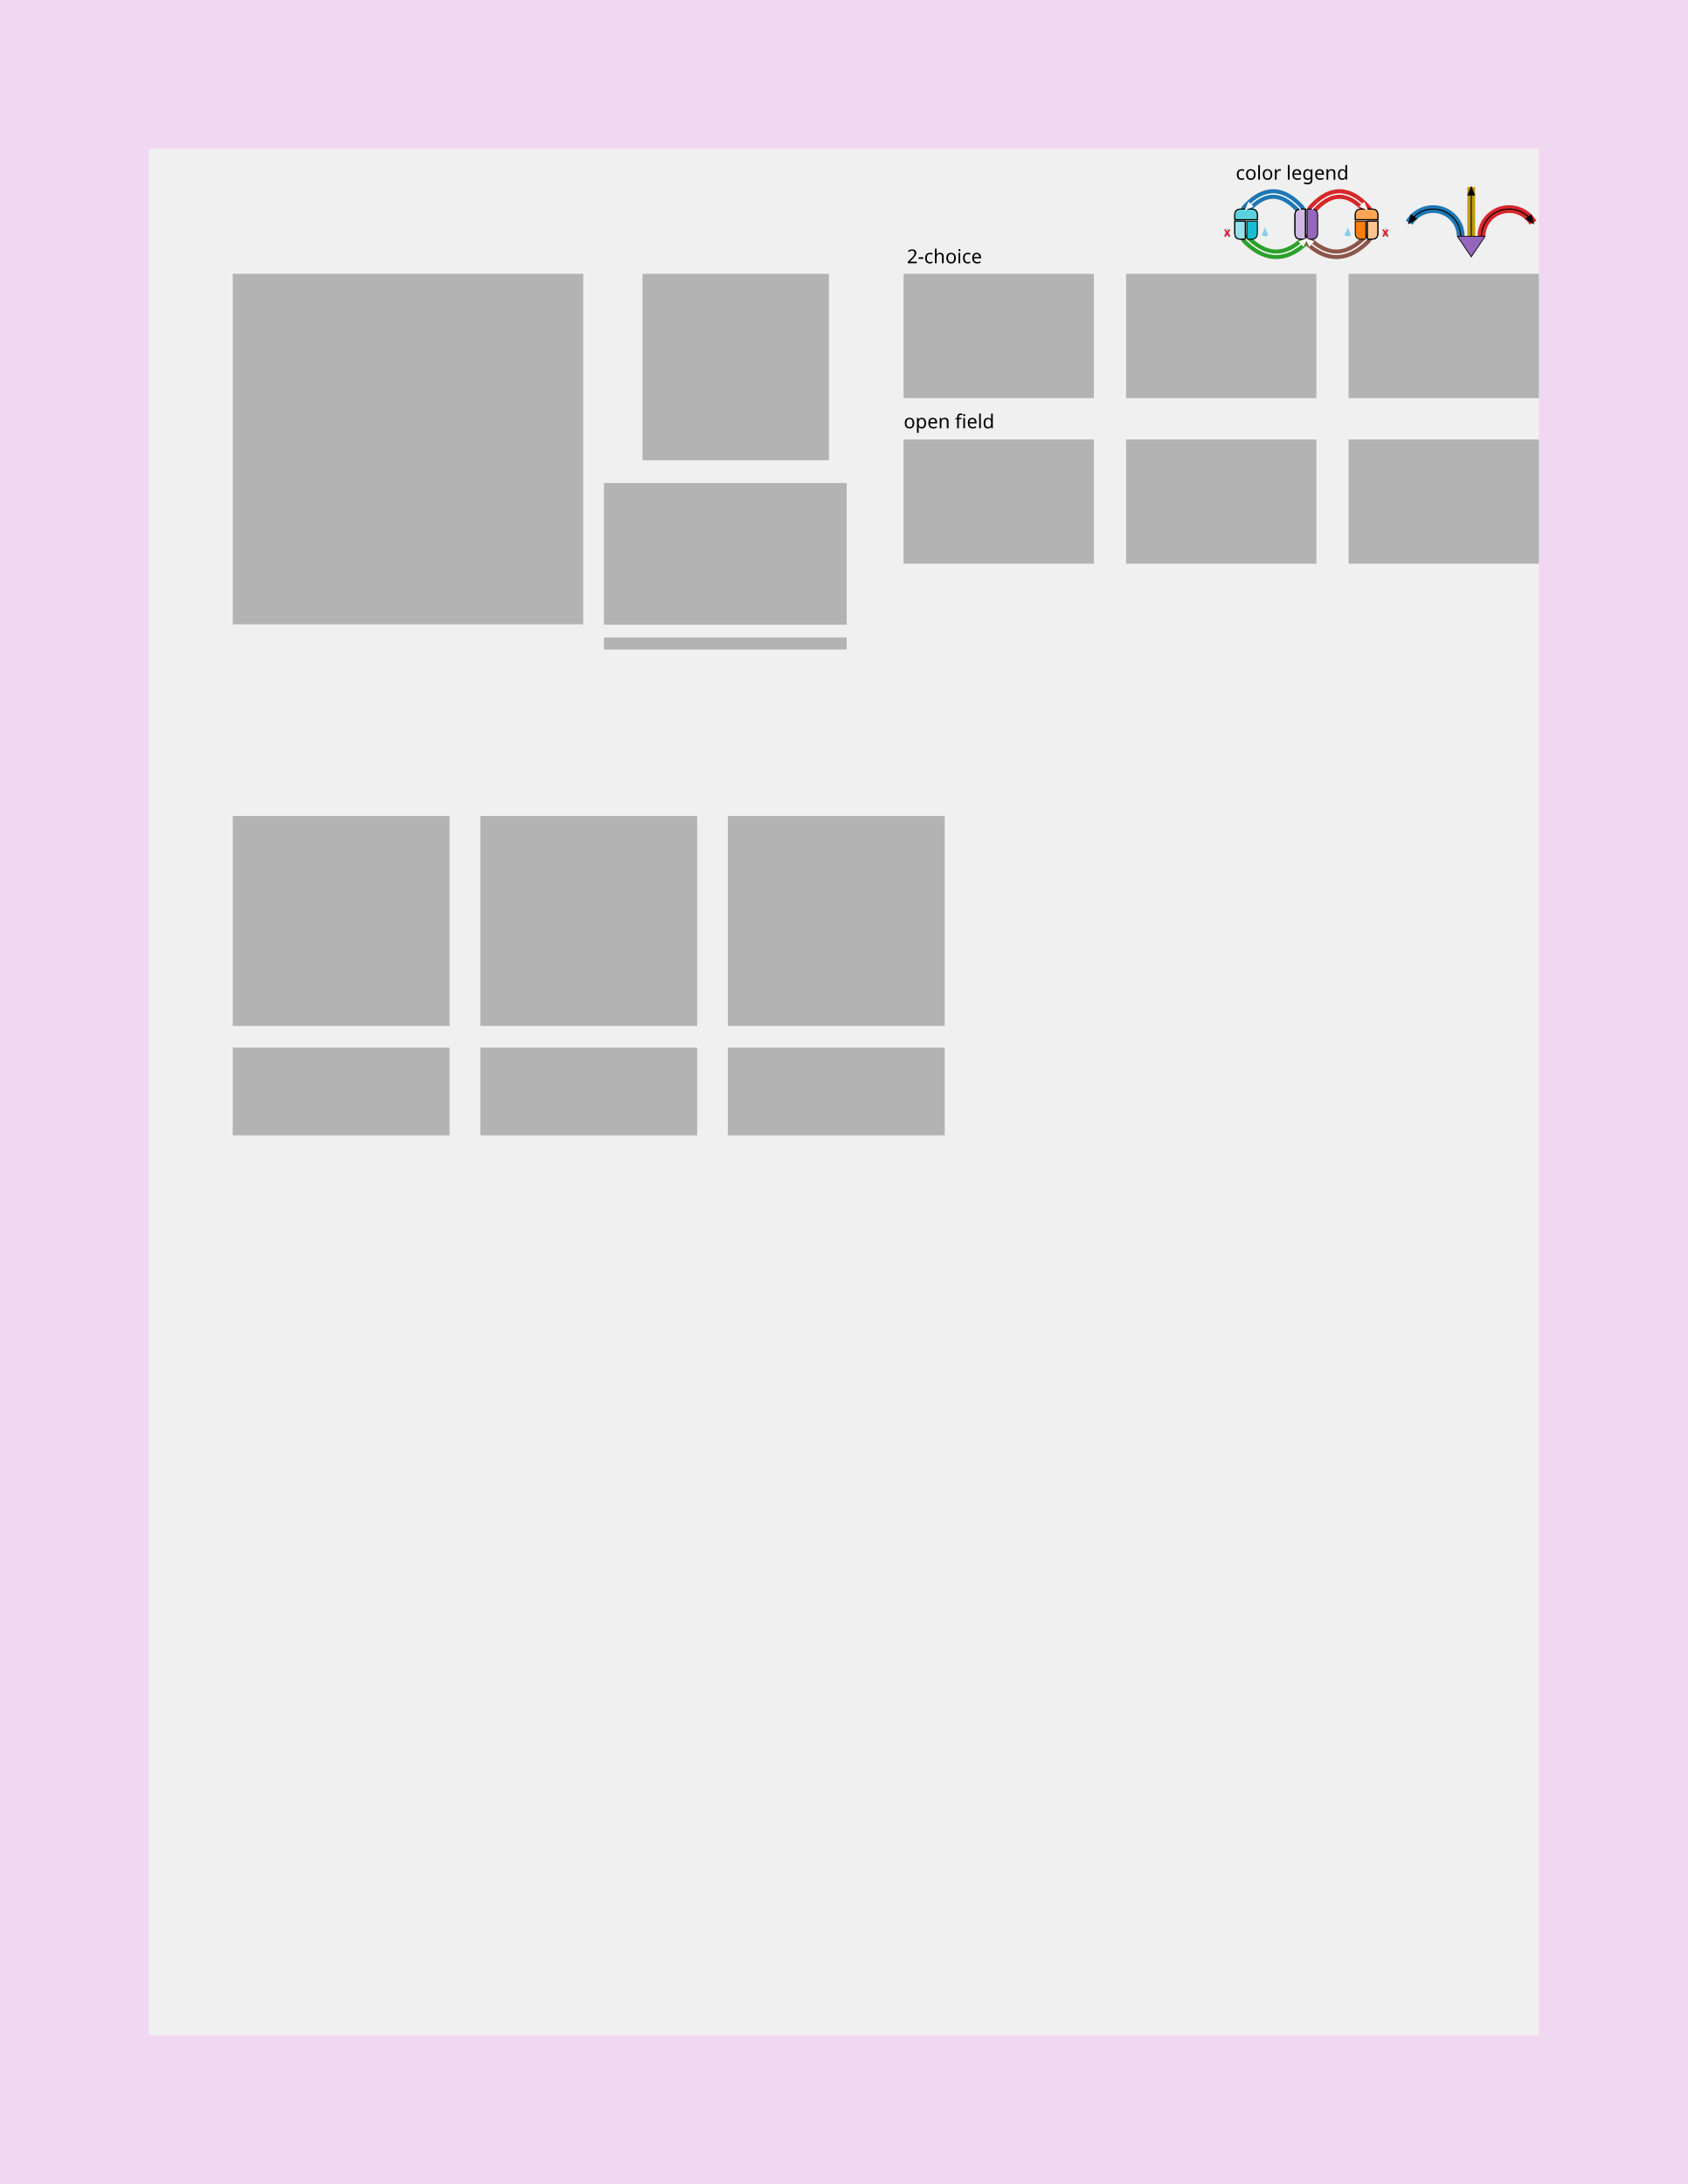
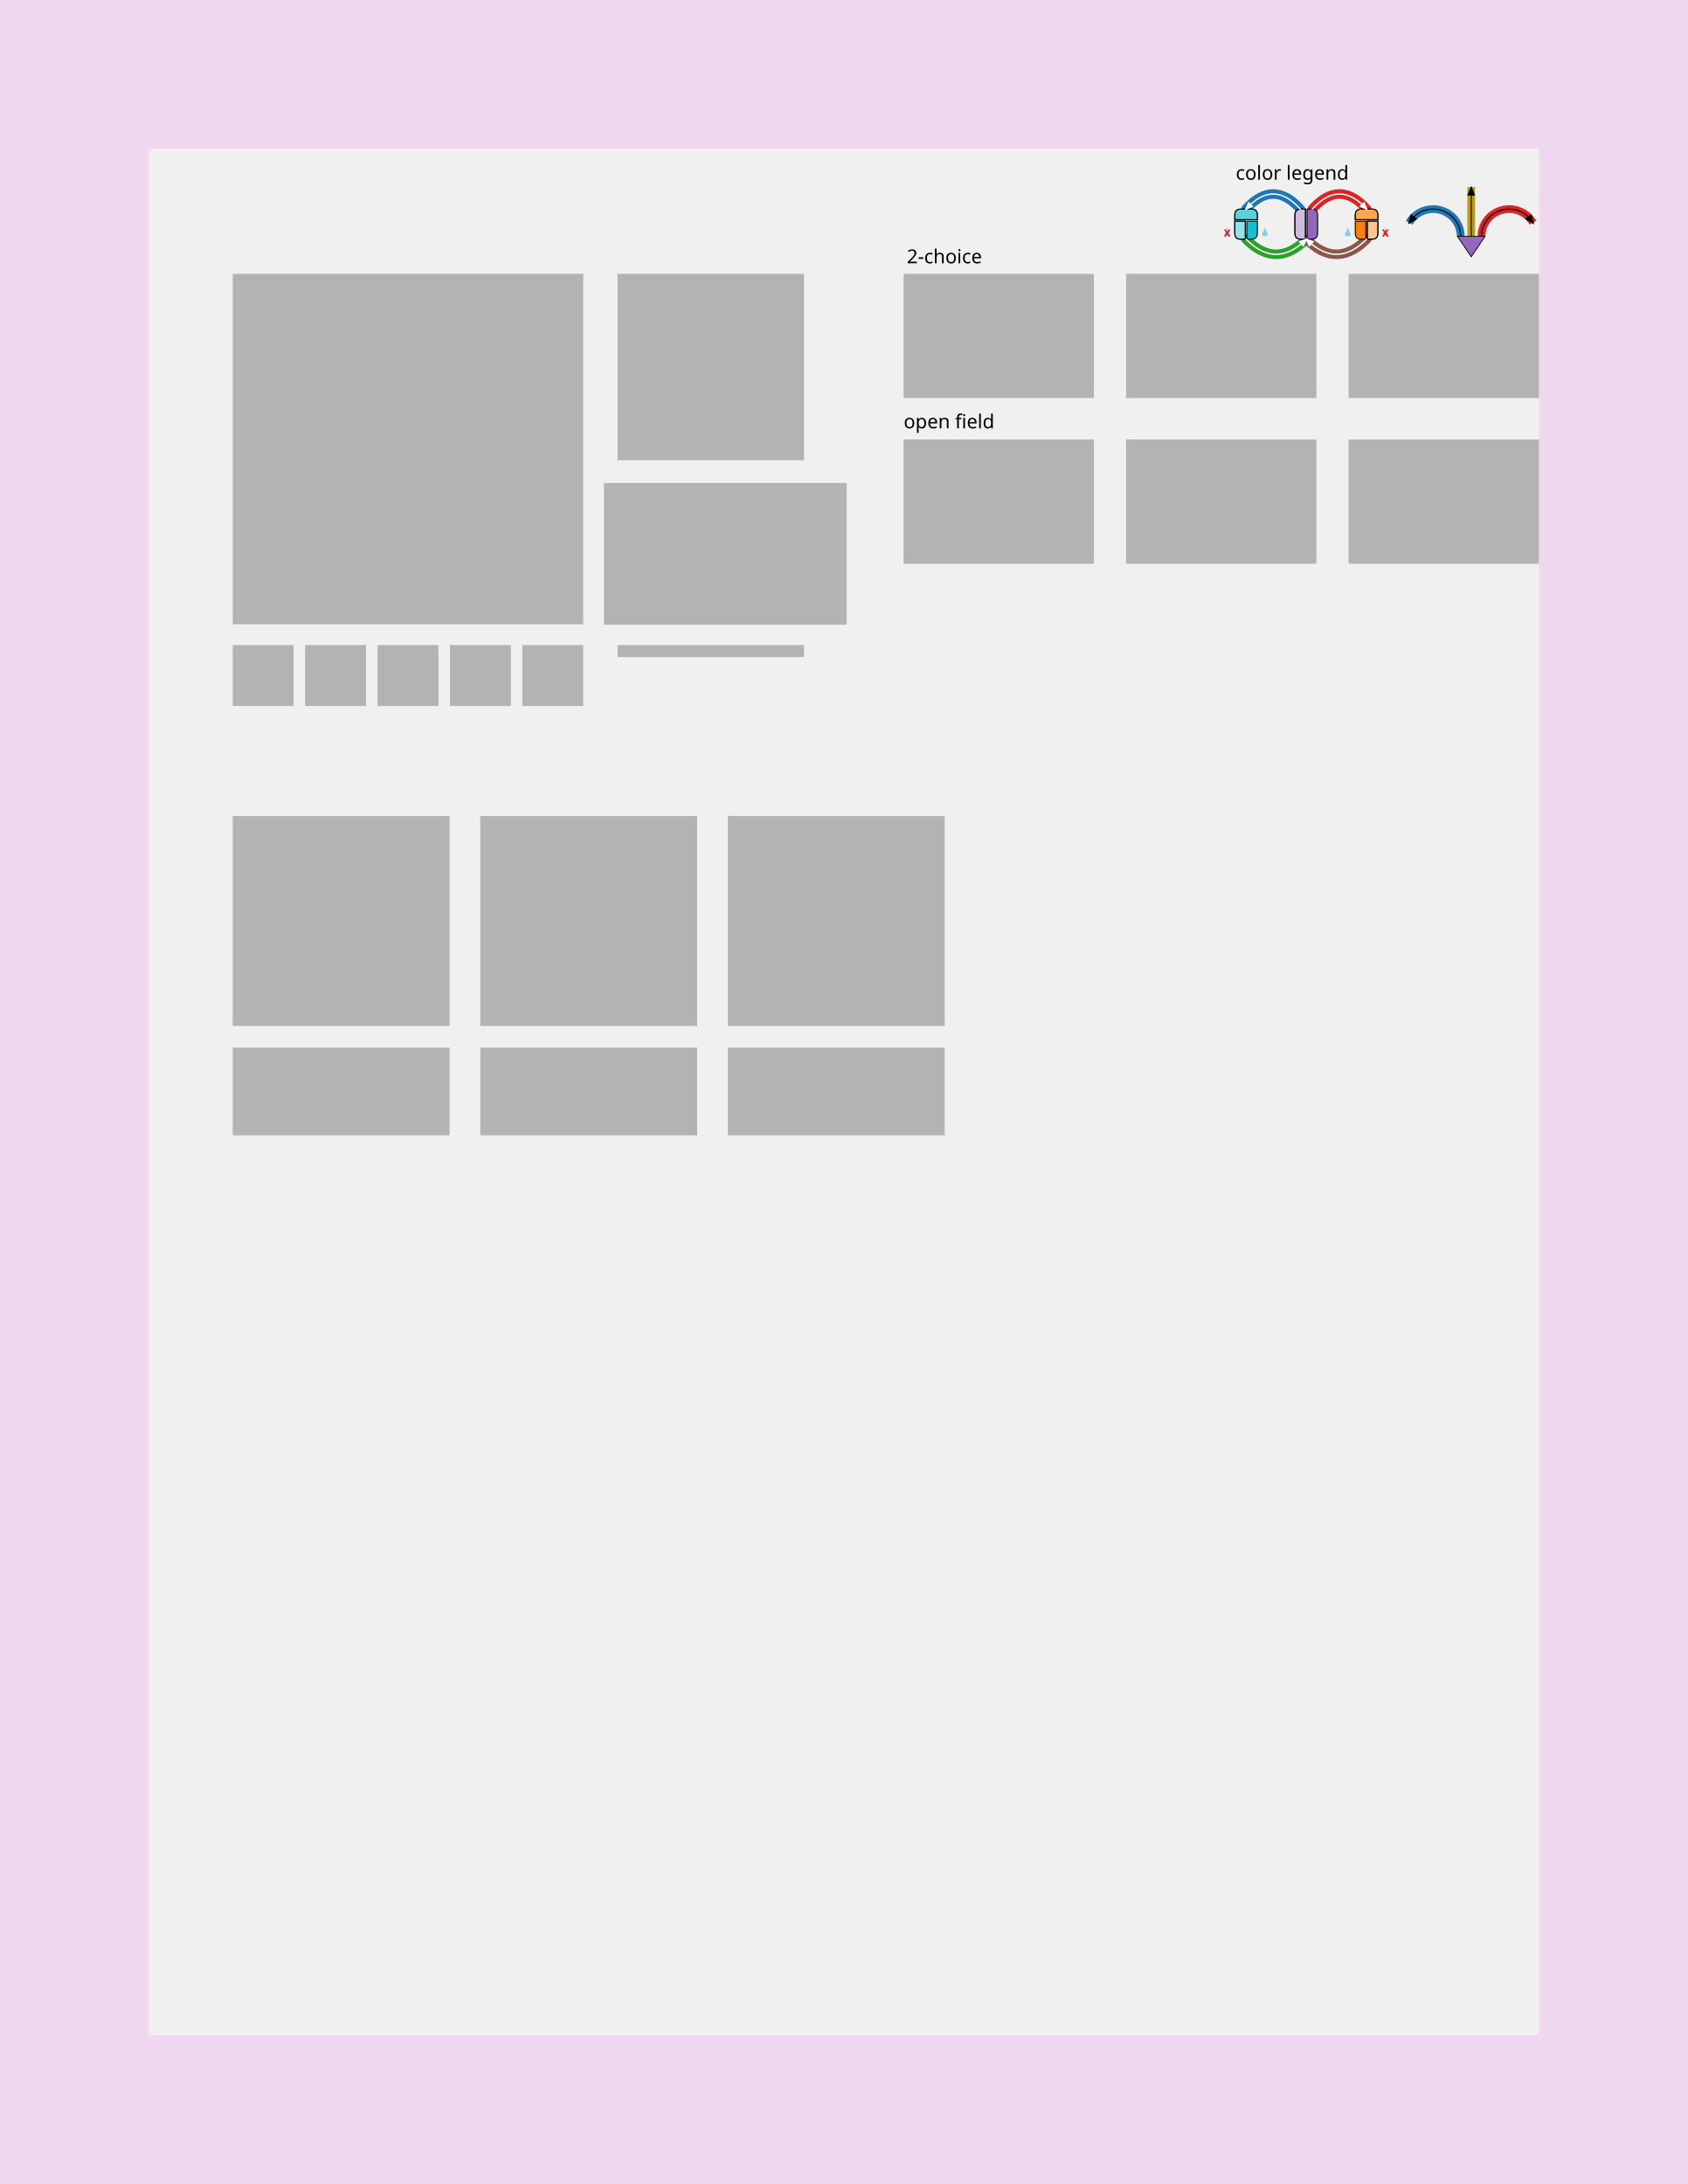
<svg xmlns="http://www.w3.org/2000/svg" xmlns:ns1="http://flyranch.github.io/figurefirst/" width="215.9mm" height="279.4mm" viewBox="0 0 215.9 279.4" version="1.1" id="svg34632">
  <defs id="defs34626">
    <rect x="74.566" y="180.267" width="100.226" height="15.502" id="rect34686" />
    <clipPath id="p32c4bfbb58-4-4">
      <rect height="29.764" id="rect15521-3-7" width="62.362" x="210.816" y="137.334" />
    </clipPath>
    <clipPath id="p32c4bfbb58-4-5">
      <rect height="29.764" id="rect15521-3-86" width="62.362" x="210.816" y="137.334" />
    </clipPath>
    <clipPath id="p32c4bfbb58-4">
      <rect height="29.764" id="rect15521-3" width="62.362" x="210.816" y="137.334" />
    </clipPath>
    <clipPath id="clipPath593">
      <rect height="29.764" id="rect591" width="62.362" x="210.816" y="137.334" />
    </clipPath>
    <clipPath id="p32c4bfbb58-4-69">
      <rect height="29.764" id="rect15521-3-3" width="62.362" x="210.816" y="137.334" />
    </clipPath>
    <clipPath clipPathUnits="userSpaceOnUse" id="clipPath24702">
      <rect height="10.859" id="rect24704" style="opacity:1;vector-effect:none;fill:#ff0000;fill-opacity:1;stroke:none;stroke-width:20.065;stroke-linecap:round;stroke-linejoin:round;stroke-miterlimit:4;stroke-dasharray:none;stroke-dashoffset:0;stroke-opacity:1" transform="scale(-1,1)" width="25.36" x="-241.964" y="153.784" />
    </clipPath>
    <clipPath id="p32c4bfbb58-4-6">
      <rect height="29.764" id="rect15521-3-4" width="62.362" x="210.816" y="137.334" />
    </clipPath>
    <clipPath id="p32c4bfbb58-4-0">
      <rect height="29.764" id="rect15521-3-8" width="62.362" x="210.816" y="137.334" />
    </clipPath>
    <clipPath id="clipPath605">
      <rect height="29.764" id="rect603" width="62.362" x="210.816" y="137.334" />
    </clipPath>
    <clipPath id="p32c4bfbb58-4-1">
      <rect height="29.764" id="rect15521-3-0" width="62.362" x="210.816" y="137.334" />
    </clipPath>
    <clipPath id="clipPath611">
      <rect height="29.764" id="rect609" width="62.362" x="210.816" y="137.334" />
    </clipPath>
    <clipPath id="clipPath615">
      <rect height="29.764" id="rect613" width="62.362" x="210.816" y="137.334" />
    </clipPath>
    <clipPath id="clipPath619">
      <rect height="29.764" id="rect617" width="62.362" x="210.816" y="137.334" />
    </clipPath>
    <clipPath id="p32c4bfbb58-4-08">
      <rect height="29.764" id="rect15521-3-1" width="62.362" x="210.816" y="137.334" />
    </clipPath>
    <clipPath id="clipPath625">
      <rect height="29.764" id="rect623" width="62.362" x="210.816" y="137.334" />
    </clipPath>
    <clipPath id="clipPath629">
      <rect height="29.764" id="rect627" width="62.362" x="210.816" y="137.334" />
    </clipPath>
    <clipPath id="p32c4bfbb58-4-06">
      <rect height="29.764" id="rect15521-3-2" width="62.362" x="210.816" y="137.334" />
    </clipPath>
    <clipPath id="p32c4bfbb58-4-03">
      <rect height="29.764" id="rect15521-3-9" width="62.362" x="210.816" y="137.334" />
    </clipPath>
    <clipPath id="clipPath637">
      <rect height="29.764" id="rect635" width="62.362" x="210.816" y="137.334" />
    </clipPath>
    <clipPath id="clipPath641">
      <rect height="29.764" id="rect639" width="62.362" x="210.816" y="137.334" />
    </clipPath>
    <clipPath id="clipPath645">
      <rect height="29.764" id="rect643" width="62.362" x="210.816" y="137.334" />
    </clipPath>
    <clipPath id="clipPath649">
      <rect height="29.764" id="rect647" width="62.362" x="210.816" y="137.334" />
    </clipPath>
    <clipPath id="clipPath653">
      <rect height="29.764" id="rect651" width="62.362" x="210.816" y="137.334" />
    </clipPath>
    <clipPath id="clipPath657">
      <rect height="29.764" id="rect655" width="62.362" x="210.816" y="137.334" />
    </clipPath>
    <clipPath id="clipPath661">
      <rect height="29.764" id="rect659" width="62.362" x="210.816" y="137.334" />
    </clipPath>
    <clipPath id="clipPath665">
      <rect height="29.764" id="rect663" width="62.362" x="210.816" y="137.334" />
    </clipPath>
    <clipPath id="clipPath669">
      <rect height="29.764" id="rect667" width="62.362" x="210.816" y="137.334" />
    </clipPath>
    <clipPath id="clipPath673">
      <rect height="29.764" id="rect671" width="62.362" x="210.816" y="137.334" />
    </clipPath>
    <clipPath id="clipPath677">
      <rect height="29.764" id="rect675" width="62.362" x="210.816" y="137.334" />
    </clipPath>
    <clipPath id="clipPath681">
      <rect height="29.764" id="rect679" width="62.362" x="210.816" y="137.334" />
    </clipPath>
    <clipPath id="clipPath685">
      <rect height="29.764" id="rect683" width="62.362" x="210.816" y="137.334" />
    </clipPath>
    <clipPath id="clipPath689">
      <rect height="29.764" id="rect687" width="62.362" x="210.816" y="137.334" />
    </clipPath>
    <clipPath id="clipPath693">
      <rect height="29.764" id="rect691" width="62.362" x="210.816" y="137.334" />
    </clipPath>
    <clipPath id="clipPath697">
      <rect height="29.764" id="rect695" width="62.362" x="210.816" y="137.334" />
    </clipPath>
    <clipPath id="p3e4076f1d8">
      <rect y="36.753" x="54" width="334.8" id="rect2543" height="213.055" />
    </clipPath>
    <clipPath id="clipPath2764">
      <rect y="36.753" x="54" width="334.8" id="rect2762" height="213.055" />
    </clipPath>
    <clipPath id="clipPath2768">
      <rect y="36.753" x="54" width="334.8" id="rect2766" height="213.055" />
    </clipPath>
    <clipPath id="clipPath2772">
      <rect y="36.753" x="54" width="334.8" id="rect2770" height="213.055" />
    </clipPath>
    <clipPath id="clipPath2776">
      <rect y="36.753" x="54" width="334.8" id="rect2774" height="213.055" />
    </clipPath>
    <clipPath id="clipPath2780">
      <rect y="36.753" x="54" width="334.8" id="rect2778" height="213.055" />
    </clipPath>
    <clipPath id="clipPath2784">
      <rect y="36.753" x="54" width="334.8" id="rect2782" height="213.055" />
    </clipPath>
    <clipPath id="clipPath2788">
      <rect y="36.753" x="54" width="334.8" id="rect2786" height="213.055" />
    </clipPath>
  </defs>
  <g id="layer1" transform="translate(-11.49049,-13.75834)" style="display:inline">
    <g id="g29731" style="display:inline;stroke-linecap:butt;stroke-linejoin:round" transform="translate(11.69047,-3.841652)">
      <rect height="279.4" id="rect29687" style="opacity:0.1;vector-effect:none;fill:#ff00ff;fill-opacity:1;stroke:none;stroke-width:2.417;stroke-linecap:butt;stroke-linejoin:miter;stroke-miterlimit:4;stroke-dasharray:none;stroke-dashoffset:0;stroke-opacity:1" width="19.05" x="-0.2" y="17.6" />
      <rect height="279.4" id="rect29687-1" style="opacity:0.1;vector-effect:none;fill:#ff00ff;fill-opacity:1;stroke:none;stroke-width:2.417;stroke-linecap:butt;stroke-linejoin:miter;stroke-miterlimit:4;stroke-dasharray:none;stroke-dashoffset:0;stroke-opacity:1" width="19.05" x="196.65" y="17.6" />
      <rect height="177.8" id="rect29687-3" style="opacity:0.1;vector-effect:none;fill:#ff00ff;fill-opacity:1;stroke:none;stroke-width:1.928;stroke-linecap:butt;stroke-linejoin:miter;stroke-miterlimit:4;stroke-dasharray:none;stroke-dashoffset:0;stroke-opacity:1" transform="rotate(90)" width="19.05" x="17.6" y="-196.65" />
      <rect height="177.8" id="rect29687-3-2" style="opacity:0.1;vector-effect:none;fill:#ff00ff;fill-opacity:1;stroke:none;stroke-width:1.928;stroke-linecap:butt;stroke-linejoin:miter;stroke-miterlimit:4;stroke-dasharray:none;stroke-dashoffset:0;stroke-opacity:1" transform="rotate(90)" width="19.05" x="277.95" y="-196.65" />
    </g>
    <g id="g36078" transform="translate(18.135,0.07519586)" style="display:inline;stroke-linecap:butt;stroke-linejoin:round">
-       <rect style="display:inline;fill:#b3b3b3;stroke-width:0.297;stroke-linecap:square;stroke-linejoin:round" id="rect18340-2" width="23.847" height="23.847" x="75.544" y="48.716">
+       <rect style="display:inline;fill:#b3b3b3;stroke-width:0.297;stroke-linecap:square;stroke-linejoin:round" id="rect18340-2" width="23.847" height="23.847" x="72.353" y="48.716">
        <ns1:axis ns1:name="choice" />
      </rect>
      <rect style="display:inline;fill:#b3b3b3;stroke-width:0.296;stroke-linecap:square;stroke-linejoin:round" id="rect18340-1" width="31.051" height="18.123" x="70.607" y="75.477">
        <ns1:axis ns1:name="turnTrajectory" />
      </rect>
      <ns1:figure ns1:name="trajectoryIllustration" />
      <rect style="fill:#b3b3b3;stroke-width:0.559;stroke-linecap:square" id="rect34673" width="44.832" height="44.832" x="23.128" y="48.716">
        <ns1:axis ns1:name="openField" />
      </rect>
-       <rect style="display:inline;fill:#b3b3b3;stroke-width:0.086;stroke-linecap:square;stroke-linejoin:round" id="rect34696" width="31.051" height="1.539" x="70.607" y="95.237">
+       <rect style="display:inline;fill:#b3b3b3;stroke-width:0.076;stroke-linecap:square;stroke-linejoin:round" id="rect34696" width="23.847" height="1.539" x="72.353" y="96.205">
        <ns1:axis ns1:name="turnTrajectory_colorbar" />
+       </rect>
+       <rect style="fill:#b3b3b3;stroke-width:0.097;stroke-linecap:square" id="rect210" width="7.79" height="7.79" x="23.128" y="96.205">
+         <ns1:axis ns1:name="openField_sub1" />
+       </rect>
+       <rect style="fill:#b3b3b3;stroke-width:0.097;stroke-linecap:square" id="rect212" width="7.79" height="7.79" x="32.388" y="96.205">
+         <ns1:axis ns1:name="openField_sub2" />
+       </rect>
+       <rect style="fill:#b3b3b3;stroke-width:0.097;stroke-linecap:square" id="rect214" width="7.79" height="7.79" x="41.649" y="96.205">
+         <ns1:axis ns1:name="openField_sub3" />
+       </rect>
+       <rect style="fill:#b3b3b3;stroke-width:0.097;stroke-linecap:square" id="rect216" width="7.79" height="7.79" x="50.909" y="96.205">
+         <ns1:axis ns1:name="openField_sub4" />
+       </rect>
+       <rect style="fill:#b3b3b3;stroke-width:0.097;stroke-linecap:square" id="rect218" width="7.79" height="7.79" x="60.17" y="96.205">
+         <ns1:axis ns1:name="openField_sub5" />
      </rect>
    </g>
    <rect style="display:inline;fill:#b3b3b3;stroke-width:0.34;stroke-linecap:square;stroke-linejoin:round" id="rect18340" width="27.737" height="26.854" x="104.595" y="118.15">
      <ns1:axis ns1:name="kinematicsVsDeconv_oprm1" />
    </rect>
    <rect style="display:inline;fill:#b3b3b3;stroke-width:0.34;stroke-linecap:square;stroke-linejoin:round" id="rect34677" width="27.737" height="26.854" x="41.263" y="118.15">
      <ns1:axis ns1:name="kinematicsVsDeconv_d1" />
    </rect>
    <rect style="display:inline;fill:#b3b3b3;stroke-width:0.34;stroke-linecap:square;stroke-linejoin:round" id="rect34679" width="27.737" height="26.854" x="72.929" y="118.15">
      <ns1:axis ns1:name="kinematicsVsDeconv_a2a" />
    </rect>
    <rect style="display:inline;fill:#b3b3b3;stroke-width:0.22;stroke-linecap:square;stroke-linejoin:round" id="rect34690" width="27.737" height="11.218" x="104.595" y="147.784">
      <ns1:axis ns1:name="kinematicsPairHist_oprm1" />
    </rect>
    <rect style="display:inline;fill:#b3b3b3;stroke-width:0.22;stroke-linecap:square;stroke-linejoin:round" id="rect34692" width="27.737" height="11.218" x="41.263" y="147.784">
      <ns1:axis ns1:name="kinematicsPairHist_d1" />
    </rect>
    <rect style="display:inline;fill:#b3b3b3;stroke-width:0.22;stroke-linecap:square;stroke-linejoin:round" id="rect34694" width="27.737" height="11.218" x="72.929" y="147.784">
      <ns1:axis ns1:name="kinematicsPairHist_a2a" />
    </rect>
    <rect style="display:inline;fill:#b3b3b3;stroke-width:0.245;stroke-linecap:square;stroke-linejoin:round" id="rect34706" width="24.344" height="15.896" x="127.075" y="48.791">
      <ns1:axis ns1:name="kinematicHist_twoChoice_speed" />
    </rect>
    <rect style="display:inline;fill:#b3b3b3;stroke-width:0.245;stroke-linecap:square;stroke-linejoin:round" id="rect34708" width="24.344" height="15.896" x="127.075" y="69.978">
      <ns1:axis ns1:name="kinematicHist_openField_speed" />
    </rect>
    <rect style="display:inline;fill:#b3b3b3;stroke-width:0.245;stroke-linecap:square;stroke-linejoin:round" id="rect34710" width="24.344" height="15.896" x="155.535" y="48.791">
      <ns1:axis ns1:name="kinematicHist_twoChoice_bodyAngleSpeed" />
    </rect>
    <rect style="display:inline;fill:#b3b3b3;stroke-width:0.245;stroke-linecap:square;stroke-linejoin:round" id="rect34712" width="24.344" height="15.896" x="155.535" y="69.978">
      <ns1:axis ns1:name="kinematicHist_openField_bodyAngleSpeed" />
    </rect>
    <rect style="display:inline;fill:#b3b3b3;stroke-width:0.245;stroke-linecap:square;stroke-linejoin:round" id="rect34714" width="24.344" height="15.896" x="183.996" y="48.791">
      <ns1:axis ns1:name="kinematicHist_twoChoice_elongation" />
    </rect>
    <rect style="display:inline;fill:#b3b3b3;stroke-width:0.245;stroke-linecap:square;stroke-linejoin:round" id="rect34716" width="24.344" height="15.896" x="183.996" y="69.978">
      <ns1:axis ns1:name="kinematicHist_openField_elongation" />
    </rect>
  </g>
  <g id="layer2" style="display:inline">
    <g id="g24281" style="display:inline;stroke-linecap:butt;stroke-linejoin:round" transform="matrix(0.7060409,0,0,0.7060409,64.66367,8.328507)">
      <g id="line2d_17-6-2" style="display:inline;stroke:#d62728;stroke-width:3.6;stroke-linecap:butt;stroke-linejoin:round;stroke-miterlimit:4;stroke-dasharray:none;stroke-opacity:1" transform="matrix(0.4813915,0,0,0.4813915,28.58799,-44.11611)">
        <path clip-path="url(#p32c4bfbb58-4-4)" d="m 244.265,145.838 0.417,-0.453 0.417,-0.434 0.417,-0.416 0.417,-0.397 0.417,-0.378 0.417,-0.359 0.417,-0.34 0.417,-0.321 0.417,-0.302 0.417,-0.283 0.417,-0.264 0.417,-0.246 0.417,-0.227 0.417,-0.208 0.417,-0.189 0.417,-0.17 0.417,-0.151 0.417,-0.132 0.417,-0.113 0.417,-0.094 0.417,-0.076 0.417,-0.057 0.417,-0.038 0.417,-0.019 h 0.417 l 0.417,0.019 0.417,0.038 0.417,0.057 0.417,0.076 0.417,0.094 0.417,0.113 0.417,0.132 0.417,0.151 0.417,0.17 0.417,0.189 0.417,0.208 0.417,0.227 0.417,0.246 0.417,0.264 0.417,0.283 0.417,0.302 0.417,0.321 0.417,0.34 0.417,0.359 0.417,0.378 0.417,0.397 0.417,0.416 0.417,0.434 0.417,0.453" id="path315-8-4" style="fill:none;stroke:#d62728;stroke-width:3.6;stroke-linecap:round;stroke-linejoin:round;stroke-miterlimit:4;stroke-dasharray:none;stroke-opacity:1" />
      </g>
      <g id="line2d_19-3-2" style="display:inline;stroke:#8c564b;stroke-width:3.6;stroke-linecap:butt;stroke-linejoin:round;stroke-miterlimit:4;stroke-dasharray:none;stroke-opacity:1" transform="matrix(0.4813915,0,0,0.4813915,28.58799,-44.11611)">
        <path clip-path="url(#p32c4bfbb58-4-5)" d="m 241.997,157.177 0.463,0.453 0.463,0.434 0.463,0.416 0.463,0.397 0.463,0.378 0.463,0.359 0.463,0.34 0.463,0.321 0.463,0.302 0.463,0.283 0.463,0.264 0.463,0.246 0.463,0.227 0.463,0.208 0.463,0.189 0.463,0.17 0.463,0.151 0.463,0.132 0.463,0.113 0.463,0.094 0.463,0.076 0.463,0.057 0.463,0.038 0.463,0.019 h 0.463 l 0.463,-0.019 0.463,-0.038 0.463,-0.057 0.463,-0.076 0.463,-0.094 0.463,-0.113 0.463,-0.132 0.463,-0.151 0.463,-0.17 0.463,-0.189 0.463,-0.208 0.463,-0.227 0.463,-0.246 0.463,-0.264 0.463,-0.283 0.463,-0.302 0.463,-0.321 0.463,-0.34 0.463,-0.359 0.463,-0.378 0.463,-0.397 0.463,-0.416 0.463,-0.434 0.463,-0.453" id="path321-1-8" style="fill:none;stroke:#8c564b;stroke-width:3.6;stroke-linecap:round;stroke-linejoin:round;stroke-miterlimit:4;stroke-dasharray:none;stroke-opacity:1" />
      </g>
      <g id="patch_43-4" style="fill:#ffffff;fill-opacity:1;stroke-width:0.366;stroke-linecap:butt;stroke-linejoin:round;stroke-miterlimit:4;stroke-dasharray:none" transform="matrix(0.4813915,0,0,0.4813915,28.58799,-44.11611)">
        <path clip-path="url(#p32c4bfbb58-4)" d="m 264.958,157.177 v -6.803 q 0,0 0,0 h 3.969 q 0,0 0,0 v 4.535 q 0,2.268 -2.268,2.268 h -1.701 q 0,0 0,0 z" id="path345-8" style="fill:#ffffff;fill-opacity:1;stroke:#000000;stroke-width:0.366;stroke-linecap:butt;stroke-linejoin:miter;stroke-miterlimit:4;stroke-dasharray:none" />
      </g>
      <g id="patch_44-7" style="fill:#ffffff;fill-opacity:1;stroke-width:0.366;stroke-linecap:butt;stroke-linejoin:round;stroke-miterlimit:4;stroke-dasharray:none" transform="matrix(0.4813915,0,0,0.4813915,28.58799,-44.11611)">
        <path clip-path="url(#p32c4bfbb58-4)" d="m 260.422,149.807 v -1.701 q 0,-2.268 2.268,-2.268 h 3.969 q 2.268,0 2.268,2.268 v 1.701 q 0,0 0,0 h -8.504 q 0,0 0,0 z" id="path348-1" style="fill:#ffffff;fill-opacity:1;stroke:#000000;stroke-width:0.366;stroke-linecap:butt;stroke-linejoin:miter;stroke-miterlimit:4;stroke-dasharray:none" />
      </g>
      <g id="patch_43-4-3" style="display:inline;fill:#ff7e0d;fill-opacity:0.451;stroke-width:0.366;stroke-linecap:butt;stroke-linejoin:round;stroke-miterlimit:4;stroke-dasharray:none" transform="matrix(0.4813915,0,0,0.4813915,28.58799,-44.11611)">
        <path clip-path="url(#p32c4bfbb58-4-69)" d="m 264.958,157.177 v -6.803 q 0,0 0,0 h 3.969 q 0,0 0,0 v 4.535 q 0,2.268 -2.268,2.268 h -1.701 q 0,0 0,0 z" id="path345-8-8" style="fill:#ff7e0d;fill-opacity:0.451;stroke:#000000;stroke-width:0.366;stroke-linecap:butt;stroke-linejoin:miter;stroke-miterlimit:4;stroke-dasharray:none" />
      </g>
      <g clip-path="url(#clipPath24702)" id="line2d_20-4-6" style="display:inline;stroke:#2ca02c;stroke-width:3.6;stroke-linecap:butt;stroke-linejoin:round;stroke-miterlimit:4;stroke-dasharray:none;stroke-opacity:1" transform="matrix(0.4813915,0,0,0.4813915,28.58799,-44.11611)">
        <path clip-path="url(#p32c4bfbb58-4-6)" d="m 241.997,157.177 -0.463,0.453 -0.463,0.434 -0.463,0.416 -0.463,0.397 -0.463,0.378 -0.463,0.359 -0.463,0.34 -0.463,0.321 -0.463,0.302 -0.463,0.283 -0.463,0.264 -0.463,0.246 -0.463,0.227 -0.463,0.208 -0.463,0.189 -0.463,0.17 -0.463,0.151 -0.463,0.132 -0.463,0.113 -0.463,0.094 -0.463,0.076 -0.463,0.057 -0.463,0.038 -0.463,0.019 h -0.463 l -0.463,-0.019 -0.463,-0.038 -0.463,-0.057 -0.463,-0.076 -0.463,-0.094 -0.463,-0.113 -0.463,-0.132 -0.463,-0.151 -0.463,-0.17 -0.463,-0.189 -0.463,-0.208 -0.463,-0.227 -0.463,-0.246 -0.463,-0.264 -0.463,-0.283 -0.463,-0.302 -0.463,-0.321 -0.463,-0.34 -0.463,-0.359 -0.463,-0.378 -0.463,-0.397 -0.463,-0.416 -0.463,-0.434 -0.463,-0.453" id="path324-9-2" style="fill:none;stroke:#2ca02c;stroke-width:3.6;stroke-linecap:round;stroke-linejoin:round;stroke-miterlimit:4;stroke-dasharray:none;stroke-opacity:1" />
      </g>
      <g id="line2d_18-8-5" style="display:inline;stroke:#1f77b4;stroke-width:3.6;stroke-linecap:butt;stroke-linejoin:round;stroke-miterlimit:4;stroke-dasharray:none;stroke-opacity:1" transform="matrix(0.4813915,0,0,0.4813915,28.58799,-44.11611)">
        <path clip-path="url(#p32c4bfbb58-4-0)" d="m 239.73,145.838 -0.417,-0.453 -0.417,-0.434 -0.417,-0.416 -0.417,-0.397 -0.417,-0.378 -0.417,-0.359 -0.417,-0.34 -0.417,-0.321 -0.417,-0.302 -0.417,-0.283 -0.417,-0.264 -0.417,-0.246 -0.417,-0.227 -0.417,-0.208 -0.417,-0.189 -0.417,-0.17 -0.417,-0.151 -0.417,-0.132 -0.417,-0.113 -0.417,-0.094 -0.417,-0.076 -0.417,-0.057 -0.417,-0.038 -0.417,-0.019 h -0.417 l -0.417,0.019 -0.417,0.038 -0.417,0.057 -0.417,0.076 -0.417,0.094 -0.417,0.113 -0.417,0.132 -0.417,0.151 -0.417,0.17 -0.417,0.189 -0.417,0.208 -0.417,0.227 -0.417,0.246 -0.417,0.264 -0.417,0.283 -0.417,0.302 -0.417,0.321 -0.417,0.34 -0.417,0.359 -0.417,0.378 -0.417,0.397 -0.417,0.416 -0.417,0.434 -0.417,0.453" id="path318-4-0" style="fill:none;stroke:#1f77b4;stroke-width:3.6;stroke-linecap:round;stroke-linejoin:round;stroke-miterlimit:4;stroke-dasharray:none;stroke-opacity:1" />
      </g>
      <g id="patch_42-5" style="fill:#ff7f0e;fill-opacity:1;stroke-width:0.366;stroke-linecap:butt;stroke-linejoin:round;stroke-miterlimit:4;stroke-dasharray:none" transform="matrix(0.4813915,0,0,0.4813915,28.58799,-44.11611)">
        <path clip-path="url(#p32c4bfbb58-4)" d="m 260.422,154.909 v -4.535 q 0,0 0,0 h 3.969 q 0,0 0,0 v 6.803 q 0,0 0,0 h -1.701 q -2.268,0 -2.268,-2.268 z" id="path342-0" style="fill:#ff7f0e;fill-opacity:1;stroke:#000000;stroke-width:0.366;stroke-linecap:butt;stroke-linejoin:miter;stroke-miterlimit:4;stroke-dasharray:none" />
      </g>
      <g id="patch_39-9-3" style="display:inline;fill:#ffffff;fill-opacity:1;stroke-width:0.366;stroke-linecap:butt;stroke-linejoin:round;stroke-miterlimit:4;stroke-dasharray:none" transform="matrix(0.4813915,0,0,0.4813915,28.58799,-44.11611)">
        <path clip-path="url(#p32c4bfbb58-4-1)" d="m 215.068,154.909 v -4.535 q 0,0 0,0 h 3.969 q 0,0 0,0 v 6.803 q 0,0 0,0 h -1.701 q -2.268,0 -2.268,-2.268 z" id="path333-2-4" style="fill:#ffffff;fill-opacity:1;stroke:#000000;stroke-width:0.366;stroke-linecap:butt;stroke-linejoin:miter;stroke-miterlimit:4;stroke-dasharray:none" />
      </g>
      <g id="patch_39-9" style="fill:#16bcce;fill-opacity:0.451;stroke-width:0.366;stroke-linecap:butt;stroke-linejoin:round;stroke-miterlimit:4;stroke-dasharray:none" transform="matrix(0.4813915,0,0,0.4813915,28.58799,-44.11611)">
        <path clip-path="url(#p32c4bfbb58-4)" d="m 215.068,154.909 v -4.535 q 0,0 0,0 h 3.969 q 0,0 0,0 v 6.803 q 0,0 0,0 h -1.701 q -2.268,0 -2.268,-2.268 z" id="path333-2" style="fill:#16bcce;fill-opacity:0.451;stroke:#000000;stroke-width:0.366;stroke-linecap:butt;stroke-linejoin:miter;stroke-miterlimit:4;stroke-dasharray:none" />
      </g>
      <g id="patch_37-2" style="fill:#9467bd;fill-opacity:1;stroke-width:0.366;stroke-linecap:butt;stroke-linejoin:round;stroke-miterlimit:4;stroke-dasharray:none" transform="matrix(0.4813915,0,0,0.4813915,28.58799,-44.11611)">
        <path clip-path="url(#p32c4bfbb58-4)" d="m 242.281,157.177 v -11.339 q 0,0 0,0 h 1.701 q 2.268,0 2.268,2.268 v 6.803 q 0,2.268 -2.268,2.268 h -1.701 q 0,0 0,0 z" id="path327-0" style="fill:#9467bd;fill-opacity:1;stroke:#000000;stroke-width:0.366;stroke-linecap:butt;stroke-linejoin:miter;stroke-miterlimit:4;stroke-dasharray:none" />
      </g>
      <g id="patch_38-6" style="fill:#ffffff;fill-opacity:1;stroke-width:0.366;stroke-linecap:butt;stroke-linejoin:round;stroke-miterlimit:4;stroke-dasharray:none" transform="matrix(0.4813915,0,0,0.4813915,28.58799,-44.11611)">
        <path clip-path="url(#p32c4bfbb58-4)" d="m 237.745,154.909 v -6.803 q 0,-2.268 2.268,-2.268 h 1.701 q 0,0 0,0 v 11.339 q 0,0 0,0 h -1.701 q -2.268,0 -2.268,-2.268 z" id="path330-8" style="fill:#ffffff;fill-opacity:1;stroke:#000000;stroke-width:0.366;stroke-linecap:butt;stroke-linejoin:miter;stroke-miterlimit:4;stroke-dasharray:none" />
      </g>
      <g id="patch_38-6-3" style="display:inline;fill:#9266bc;fill-opacity:0.451;stroke-width:0.366;stroke-linecap:butt;stroke-linejoin:round;stroke-miterlimit:4;stroke-dasharray:none" transform="matrix(0.4813915,0,0,0.4813915,28.55583,-44.11611)">
        <path clip-path="url(#p32c4bfbb58-4-08)" d="m 237.745,154.909 v -6.803 q 0,-2.268 2.268,-2.268 h 1.701 q 0,0 0,0 v 11.339 q 0,0 0,0 h -1.701 q -2.268,0 -2.268,-2.268 z" id="path330-8-1" style="fill:#9266bc;fill-opacity:0.451;stroke:#000000;stroke-width:0.366;stroke-linecap:butt;stroke-linejoin:miter;stroke-miterlimit:4;stroke-dasharray:none" />
      </g>
      <g id="patch_40-6" style="fill:#17becf;fill-opacity:1;stroke-width:0.366;stroke-linecap:butt;stroke-linejoin:round;stroke-miterlimit:4;stroke-dasharray:none" transform="matrix(0.4813915,0,0,0.4813915,28.58799,-44.11611)">
        <path clip-path="url(#p32c4bfbb58-4)" d="m 219.604,157.177 v -6.803 q 0,0 0,0 h 3.969 q 0,0 0,0 v 4.535 q 0,2.268 -2.268,2.268 h -1.701 q 0,0 0,0 z" id="path336-6" style="fill:#17becf;fill-opacity:1;stroke:#000000;stroke-width:0.366;stroke-linecap:butt;stroke-linejoin:miter;stroke-miterlimit:4;stroke-dasharray:none" />
      </g>
      <g id="patch_41-4" style="fill:#ffffff;fill-opacity:1;stroke-width:0.366;stroke-linecap:butt;stroke-linejoin:round;stroke-miterlimit:4;stroke-dasharray:none" transform="matrix(0.4813915,0,0,0.4813915,28.58799,-44.11611)">
        <path clip-path="url(#p32c4bfbb58-4)" d="m 215.068,149.807 v -1.701 q 0,-2.268 2.268,-2.268 h 3.969 q 2.268,0 2.268,2.268 v 1.701 q 0,0 0,0 h -8.504 q 0,0 0,0 z" id="path339-9" style="fill:#ffffff;fill-opacity:1;stroke:#000000;stroke-width:0.366;stroke-linecap:butt;stroke-linejoin:miter;stroke-miterlimit:4;stroke-dasharray:none" />
      </g>
      <g id="patch_41-4-9" style="display:inline;fill:#17bdcf;fill-opacity:0.702;stroke-width:0.366;stroke-linecap:butt;stroke-linejoin:round;stroke-miterlimit:4;stroke-dasharray:none" transform="matrix(0.4813915,0,0,0.4813915,28.58799,-44.11611)">
        <path clip-path="url(#p32c4bfbb58-4-06)" d="m 215.068,149.807 v -1.701 q 0,-2.268 2.268,-2.268 h 3.969 q 2.268,0 2.268,2.268 v 1.701 q 0,0 0,0 h -8.504 q 0,0 0,0 z" id="path339-9-9" style="fill:#17bdcf;fill-opacity:0.702;stroke:#000000;stroke-width:0.366;stroke-linecap:butt;stroke-linejoin:miter;stroke-miterlimit:4;stroke-dasharray:none" />
      </g>
      <g id="patch_44-7-1" style="display:inline;fill:#ff7f0d;fill-opacity:0.702;stroke-width:0.366;stroke-linecap:butt;stroke-linejoin:round;stroke-miterlimit:4;stroke-dasharray:none" transform="matrix(0.4813915,0,0,0.4813915,28.58799,-44.11611)">
        <path clip-path="url(#p32c4bfbb58-4-03)" d="m 260.422,149.807 v -1.701 q 0,-2.268 2.268,-2.268 h 3.969 q 2.268,0 2.268,2.268 v 1.701 q 0,0 0,0 h -8.504 q 0,0 0,0 z" id="path348-1-9" style="fill:#ff7f0d;fill-opacity:0.702;stroke:#000000;stroke-width:0.366;stroke-linecap:butt;stroke-linejoin:miter;stroke-miterlimit:4;stroke-dasharray:none" />
      </g>
      <g id="patch_49-6" style="stroke-linecap:butt;stroke-linejoin:round" transform="matrix(0.4813915,0,0,0.4813915,28.58799,-44.11611)">
        <path clip-path="url(#p32c4bfbb58-4)" d="m 226.237,152.641 q -0.085,1.446 -0.68,2.041 c -0.425,0.51 -0.425,1.361 0.85,1.361 1.276,0 1.701,0 -0.17,-3.402" id="path363-1" style="fill:#87ceeb;stroke-linecap:butt;stroke-linejoin:round" />
      </g>
      <g id="patch_50-5" style="stroke-linecap:butt;stroke-linejoin:round" transform="matrix(0.4813915,0,0,0.4813915,28.58799,-44.11611)">
        <path clip-path="url(#p32c4bfbb58-4)" d="m 257.418,152.641 q -0.085,1.446 -0.68,2.041 c -0.425,0.51 -0.425,1.361 0.85,1.361 1.276,0 1.701,0 -0.17,-3.402" id="path366-9" style="fill:#87ceeb;stroke-linecap:butt;stroke-linejoin:round" />
      </g>
      <g id="patch_51-4" style="stroke-linecap:butt;stroke-linejoin:round" transform="matrix(0.4813915,0,0,0.4813915,28.58799,-44.11611)">
        <path clip-path="url(#p32c4bfbb58-4)" d="m 212.063,152.641 q -0.085,1.446 -0.68,2.041 c -0.425,0.51 -0.425,1.361 0.85,1.361 1.276,0 1.701,0 -0.17,-3.402" id="path369-9" style="fill:#87ceeb;stroke-linecap:butt;stroke-linejoin:round" />
      </g>
      <g id="patch_52-0" style="stroke-linecap:butt;stroke-linejoin:round" transform="matrix(0.4813915,0,0,0.4813915,28.58799,-44.11611)">
        <path clip-path="url(#p32c4bfbb58-4)" d="m 271.591,152.641 q -0.085,1.446 -0.68,2.041 c -0.425,0.51 -0.425,1.361 0.85,1.361 1.276,0 1.701,0 -0.17,-3.402" id="path372-9" style="fill:#87ceeb;stroke-linecap:butt;stroke-linejoin:round" />
      </g>
      <g id="line2d_21-1" style="stroke-linecap:butt;stroke-linejoin:round" transform="matrix(0.4813915,0,0,0.4813915,28.58799,-44.11611)">
        <path clip-path="url(#p32c4bfbb58-4)" d="m 211.383,156.043 1.701,-2.381" id="path375-7" style="fill:none;stroke:#ff0000;stroke-width:0.5;stroke-linecap:round;stroke-linejoin:round" />
      </g>
      <g id="line2d_22-7" style="stroke-linecap:butt;stroke-linejoin:round" transform="matrix(0.4813915,0,0,0.4813915,28.58799,-44.11611)">
        <path clip-path="url(#p32c4bfbb58-4)" d="m 211.383,153.662 1.701,2.381" id="path378-1" style="fill:none;stroke:#ff0000;stroke-width:0.5;stroke-linecap:round;stroke-linejoin:round" />
      </g>
      <g id="line2d_23-1" style="stroke-linecap:butt;stroke-linejoin:round" transform="matrix(0.4813915,0,0,0.4813915,28.58799,-44.11611)">
        <path clip-path="url(#p32c4bfbb58-4)" d="m 270.911,156.043 1.701,-2.381" id="path381-5" style="fill:none;stroke:#ff0000;stroke-width:0.5;stroke-linecap:round;stroke-linejoin:round" />
      </g>
      <g id="line2d_24-9" style="stroke-linecap:butt;stroke-linejoin:round" transform="matrix(0.4813915,0,0,0.4813915,28.58799,-44.11611)">
        <path clip-path="url(#p32c4bfbb58-4)" d="m 270.911,153.662 1.701,2.381" id="path384-7" style="fill:none;stroke:#ff0000;stroke-width:0.5;stroke-linecap:round;stroke-linejoin:round" />
      </g>
      <g id="patch_45-7" style="fill:#ffffff;fill-opacity:1;stroke:#ffffff;stroke-linecap:butt;stroke-linejoin:round;stroke-opacity:1" transform="matrix(0.4813915,0,0,0.4813915,28.58799,-44.11611)">
        <path clip-path="url(#p32c4bfbb58-4)" d="m 263.688,143.471 0.986,2.367 -2.346,-1.034 z" id="path351-2" style="fill:#ffffff;fill-opacity:1;stroke:#ffffff;stroke-width:0.5;stroke-linecap:butt;stroke-linejoin:miter;stroke-opacity:1" />
      </g>
      <g id="patch_46-7" style="fill:#ffffff;fill-opacity:1;stroke:#ffffff;stroke-linecap:butt;stroke-linejoin:round;stroke-opacity:1" transform="matrix(0.4813915,0,0,0.4813915,28.58799,-44.11611)">
        <path clip-path="url(#p32c4bfbb58-4)" d="m 221.666,144.804 -2.346,1.034 0.986,-2.367 z" id="path354-2" style="fill:#ffffff;fill-opacity:1;stroke:#ffffff;stroke-width:0.5;stroke-linecap:butt;stroke-linejoin:miter;stroke-opacity:1" />
      </g>
      <g id="patch_47-2" style="fill:#ffffff;fill-opacity:1;stroke:#ffffff;stroke-linecap:butt;stroke-linejoin:round;stroke-opacity:1" transform="matrix(0.4813915,0,0,0.4813915,28.58799,-44.11611)">
        <path clip-path="url(#p32c4bfbb58-4)" d="m 243.168,159.617 -1.171,-2.441 2.531,0.96 z" id="path357-6" style="fill:#ffffff;fill-opacity:1;stroke:#ffffff;stroke-width:0.5;stroke-linecap:butt;stroke-linejoin:miter;stroke-opacity:1" />
      </g>
      <g id="patch_48-1" style="fill:#ffffff;fill-opacity:1;stroke:#ffffff;stroke-linecap:butt;stroke-linejoin:round;stroke-opacity:1" transform="matrix(0.4813915,0,0,0.4813915,28.58799,-44.11611)">
        <path clip-path="url(#p32c4bfbb58-4)" d="m 239.466,158.136 2.531,-0.96 -1.171,2.441 z" id="path360-0" style="fill:#ffffff;fill-opacity:1;stroke:#ffffff;stroke-width:0.5;stroke-linecap:butt;stroke-linejoin:miter;stroke-opacity:1" />
      </g>
      <g id="line2d_19-3" style="stroke:#ffffff;stroke-linecap:butt;stroke-linejoin:round;stroke-opacity:1" transform="matrix(0.4813915,0,0,0.4813915,28.58799,-44.11611)">
        <path clip-path="url(#p32c4bfbb58-4)" d="m 241.997,157.177 0.463,0.453 0.463,0.434 0.463,0.416 0.463,0.397 0.463,0.378 0.463,0.359 0.463,0.34 0.463,0.321 0.463,0.302 0.463,0.283 0.463,0.264 0.463,0.246 0.463,0.227 0.463,0.208 0.463,0.189 0.463,0.17 0.463,0.151 0.463,0.132 0.463,0.113 0.463,0.094 0.463,0.076 0.463,0.057 0.463,0.038 0.463,0.019 h 0.463 l 0.463,-0.019 0.463,-0.038 0.463,-0.057 0.463,-0.076 0.463,-0.094 0.463,-0.113 0.463,-0.132 0.463,-0.151 0.463,-0.17 0.463,-0.189 0.463,-0.208 0.463,-0.227 0.463,-0.246 0.463,-0.264 0.463,-0.283 0.463,-0.302 0.463,-0.321 0.463,-0.34 0.463,-0.359 0.463,-0.378 0.463,-0.397 0.463,-0.416 0.463,-0.434 0.463,-0.453" id="path321-1" style="fill:none;stroke:#ffffff;stroke-width:0.5;stroke-linecap:round;stroke-linejoin:round;stroke-opacity:1" />
      </g>
      <g id="line2d_17-6" style="stroke:#ffffff;stroke-linecap:butt;stroke-linejoin:round;stroke-opacity:1" transform="matrix(0.4813915,0,0,0.4813915,28.58799,-44.11611)">
        <path clip-path="url(#p32c4bfbb58-4)" d="m 244.265,145.838 0.417,-0.453 0.417,-0.434 0.417,-0.416 0.417,-0.397 0.417,-0.378 0.417,-0.359 0.417,-0.34 0.417,-0.321 0.417,-0.302 0.417,-0.283 0.417,-0.264 0.417,-0.246 0.417,-0.227 0.417,-0.208 0.417,-0.189 0.417,-0.17 0.417,-0.151 0.417,-0.132 0.417,-0.113 0.417,-0.094 0.417,-0.076 0.417,-0.057 0.417,-0.038 0.417,-0.019 h 0.417 l 0.417,0.019 0.417,0.038 0.417,0.057 0.417,0.076 0.417,0.094 0.417,0.113 0.417,0.132 0.417,0.151 0.417,0.17 0.417,0.189 0.417,0.208 0.417,0.227 0.417,0.246 0.417,0.264 0.417,0.283 0.417,0.302 0.417,0.321 0.417,0.34 0.417,0.359 0.417,0.378 0.417,0.397 0.417,0.416 0.417,0.434 0.417,0.453" id="path315-8" style="fill:none;stroke:#ffffff;stroke-width:0.5;stroke-linecap:round;stroke-linejoin:round;stroke-opacity:1" />
      </g>
      <g id="line2d_18-8" style="stroke:#ffffff;stroke-linecap:butt;stroke-linejoin:round;stroke-opacity:1" transform="matrix(0.4813915,0,0,0.4813915,28.58799,-44.11611)">
        <path clip-path="url(#p32c4bfbb58-4)" d="m 239.73,145.838 -0.417,-0.453 -0.417,-0.434 -0.417,-0.416 -0.417,-0.397 -0.417,-0.378 -0.417,-0.359 -0.417,-0.34 -0.417,-0.321 -0.417,-0.302 -0.417,-0.283 -0.417,-0.264 -0.417,-0.246 -0.417,-0.227 -0.417,-0.208 -0.417,-0.189 -0.417,-0.17 -0.417,-0.151 -0.417,-0.132 -0.417,-0.113 -0.417,-0.094 -0.417,-0.076 -0.417,-0.057 -0.417,-0.038 -0.417,-0.019 h -0.417 l -0.417,0.019 -0.417,0.038 -0.417,0.057 -0.417,0.076 -0.417,0.094 -0.417,0.113 -0.417,0.132 -0.417,0.151 -0.417,0.17 -0.417,0.189 -0.417,0.208 -0.417,0.227 -0.417,0.246 -0.417,0.264 -0.417,0.283 -0.417,0.302 -0.417,0.321 -0.417,0.34 -0.417,0.359 -0.417,0.378 -0.417,0.397 -0.417,0.416 -0.417,0.434 -0.417,0.453" id="path318-4" style="fill:none;stroke:#ffffff;stroke-width:0.5;stroke-linecap:round;stroke-linejoin:round;stroke-opacity:1" />
      </g>
      <g id="line2d_20-4" style="stroke:#ffffff;stroke-linecap:butt;stroke-linejoin:round;stroke-opacity:1" transform="matrix(0.4813915,0,0,0.4813915,28.58799,-44.11611)">
        <path clip-path="url(#p32c4bfbb58-4)" d="m 241.997,157.177 -0.463,0.453 -0.463,0.434 -0.463,0.416 -0.463,0.397 -0.463,0.378 -0.463,0.359 -0.463,0.34 -0.463,0.321 -0.463,0.302 -0.463,0.283 -0.463,0.264 -0.463,0.246 -0.463,0.227 -0.463,0.208 -0.463,0.189 -0.463,0.17 -0.463,0.151 -0.463,0.132 -0.463,0.113 -0.463,0.094 -0.463,0.076 -0.463,0.057 -0.463,0.038 -0.463,0.019 h -0.463 l -0.463,-0.019 -0.463,-0.038 -0.463,-0.057 -0.463,-0.076 -0.463,-0.094 -0.463,-0.113 -0.463,-0.132 -0.463,-0.151 -0.463,-0.17 -0.463,-0.189 -0.463,-0.208 -0.463,-0.227 -0.463,-0.246 -0.463,-0.264 -0.463,-0.283 -0.463,-0.302 -0.463,-0.321 -0.463,-0.34 -0.463,-0.359 -0.463,-0.378 -0.463,-0.397 -0.463,-0.416 -0.463,-0.434 -0.463,-0.453" id="path324-9" style="fill:none;stroke:#ffffff;stroke-width:0.5;stroke-linecap:round;stroke-linejoin:round;stroke-opacity:1" />
      </g>
    </g>
    <g transform="matrix(0.5737854,0,0,0.5737854,89.92483,-11.43689)" style="display:inline;stroke-linecap:butt;stroke-linejoin:round" id="g2674">
      <path style="display:inline;fill:none;stroke:#bf9b0c;stroke-width:1.727;stroke-linecap:butt;stroke-linejoin:miter;stroke-miterlimit:4;stroke-dasharray:none;stroke-opacity:1" id="path2613" d="m 171.262,72.589 c 0,-10.952 0,-10.952 0,-10.952" />
      <g transform="matrix(0.1011532,0,0,0.09987188,149.6062,53.76066)" style="stroke:#1f77b4;stroke-width:17.184;stroke-linecap:butt;stroke-linejoin:round;stroke-miterlimit:4;stroke-dasharray:none;stroke-opacity:1" id="g2611">
        <path style="fill:none;stroke:#1f77b4;stroke-width:17.184;stroke-linecap:butt;stroke-linejoin:miter;stroke-miterlimit:4;stroke-dasharray:none;stroke-opacity:1" id="path2609" d="m 190.964,188.935 c 0,-13.398 -4.423,-26.428 -12.579,-37.057 -8.156,-10.629 -19.597,-18.274 -32.539,-21.742 -12.941,-3.468 -26.672,-2.568 -39.05,2.559 -12.378,5.127 -22.723,14.2 -29.422,25.803" clip-path="url(#p3e4076f1d8)" />
      </g>
      <g transform="matrix(0.1011532,0,0,0.09987188,148.0728,53.76066)" style="stroke:#d62728;stroke-width:17.184;stroke-linecap:butt;stroke-linejoin:round;stroke-miterlimit:4;stroke-dasharray:none;stroke-opacity:1" id="g2607">
        <path style="fill:none;stroke:#d62728;stroke-width:17.184;stroke-linecap:butt;stroke-linejoin:miter;stroke-miterlimit:4;stroke-dasharray:none;stroke-opacity:1" id="path2605" d="m 365.426,158.498 c -6.699,-11.603 -17.044,-20.676 -29.422,-25.803 -12.378,-5.127 -26.109,-6.027 -39.05,-2.559 -12.941,3.468 -24.383,11.112 -32.539,21.742 -8.156,10.629 -12.579,23.659 -12.579,37.057" clip-path="url(#p3e4076f1d8)" />
      </g>
      <g transform="matrix(0.1011532,0,0,0.09987188,148.8665,55.11665)" style="fill:#000000;fill-opacity:1;stroke:#000001;stroke-width:3.51;stroke-linecap:butt;stroke-linejoin:round;stroke-opacity:1" id="patch_2">
        <path style="fill:#000000;fill-opacity:1;stroke:#000001;stroke-width:3.51;stroke-linecap:butt;stroke-linejoin:miter;stroke-opacity:1" id="path2523" d="M 215.313,82.407 221.4,67.189 l 6.087,15.218 z" clip-path="url(#p3e4076f1d8)" />
      </g>
      <g transform="matrix(0.1011532,0,0,0.09987188,148.0728,53.76066)" style="fill:#000000;fill-opacity:1;stroke:#000000;stroke-width:3.51;stroke-linecap:butt;stroke-linejoin:round;stroke-opacity:1" id="patch_3">
        <path style="fill:#000000;fill-opacity:1;stroke:#000000;stroke-width:3.51;stroke-linecap:butt;stroke-linejoin:miter;stroke-opacity:1" id="path2526" d="m 360.795,142.022 4.631,16.477 -14.717,-8.738 z" clip-path="url(#p3e4076f1d8)" />
      </g>
      <g transform="matrix(0.1011532,0,0,0.09987188,149.6062,53.76066)" style="fill:#ffffff;fill-opacity:1;stroke:#fffaff;stroke-width:3.51;stroke-linecap:butt;stroke-linejoin:round;stroke-opacity:1" id="patch_4">
        <path style="fill:#000000;fill-opacity:1;stroke:#000000;stroke-width:3.51;stroke-linecap:butt;stroke-linejoin:miter;stroke-opacity:1" id="path2529" d="m 92.09,149.761 -14.717,8.738 4.631,-16.477 z" clip-path="url(#p3e4076f1d8)" />
      </g>
      <g transform="matrix(0.1011532,0,0,0.09987188,148.0728,53.76066)" style="stroke:#000000;stroke-width:2.274;stroke-linecap:butt;stroke-linejoin:round;stroke-miterlimit:4;stroke-dasharray:none;stroke-opacity:1" id="patch_5">
        <path style="fill:none;stroke:#000000;stroke-width:2.274;stroke-linecap:butt;stroke-linejoin:miter;stroke-miterlimit:4;stroke-dasharray:none;stroke-opacity:1" id="path2532" d="m 365.426,158.498 c -6.699,-11.603 -17.044,-20.676 -29.422,-25.803 -12.378,-5.127 -26.109,-6.027 -39.05,-2.559 -12.941,3.468 -24.383,11.112 -32.539,21.742 -8.156,10.629 -12.579,23.659 -12.579,37.057" clip-path="url(#p3e4076f1d8)" />
      </g>
      <g transform="matrix(0.1011532,0,0,0.09987188,149.6062,53.76066)" style="stroke:#000000;stroke-width:2.274;stroke-linecap:butt;stroke-linejoin:round;stroke-miterlimit:4;stroke-dasharray:none;stroke-opacity:1" id="patch_6">
        <path style="fill:none;stroke:#000000;stroke-width:2.274;stroke-linecap:butt;stroke-linejoin:miter;stroke-miterlimit:4;stroke-dasharray:none;stroke-opacity:1" id="path2535" d="m 190.964,188.935 c 0,-13.398 -4.423,-26.428 -12.579,-37.057 -8.156,-10.629 -19.597,-18.274 -32.539,-21.742 -12.941,-3.468 -26.672,-2.568 -39.05,2.559 -12.378,5.127 -22.723,14.2 -29.422,25.803" clip-path="url(#p3e4076f1d8)" />
      </g>
      <g transform="matrix(0.1011532,0,0,0.09987188,148.8665,53.76066)" style="fill:#9467bd;fill-opacity:1;stroke-width:2.274;stroke-linecap:butt;stroke-linejoin:round;stroke-miterlimit:4;stroke-dasharray:none" id="line2d_1">
        <path style="fill:#9467bd;fill-opacity:1;stroke:#000000;stroke-width:1.769;stroke-linecap:square;stroke-linejoin:round;stroke-miterlimit:4;stroke-dasharray:none" id="path2538" d="m 221.4,234.589 -30.436,-45.655 h 60.873 L 221.4,234.589 v 0" clip-path="url(#p3e4076f1d8)" />
      </g>
      <path style="display:inline;fill:#000000;fill-opacity:1;stroke:#000000;stroke-width:0.229;stroke-linecap:butt;stroke-linejoin:miter;stroke-miterlimit:4;stroke-dasharray:none;stroke-opacity:1" id="path2573" d="m 171.262,72.589 c 0,-10.952 0,-10.952 0,-10.952" />
    </g>
    <text xml:space="preserve" style="font-style:normal;font-weight:normal;font-size:2.469px;line-height:1.25;font-family:sans-serif;display:inline;fill:#000000;fill-opacity:1;stroke:none;stroke-width:0.265" x="127.085" y="68.549" id="text35076" transform="translate(-11.49049,-13.75834)">
      <tspan id="tspan35074" x="127.085" y="68.549" style="font-size:2.469px;stroke-width:0.265">open field</tspan>
    </text>
    <text xml:space="preserve" style="font-style:normal;font-weight:normal;font-size:2.469px;line-height:1.25;font-family:sans-serif;display:inline;fill:#000000;fill-opacity:1;stroke:none;stroke-width:0.265" x="127.485" y="47.434" id="text35080" transform="translate(-11.49049,-13.75834)">
      <tspan id="tspan35078" x="127.485" y="47.434" style="font-size:2.469px;stroke-width:0.265">2-choice</tspan>
    </text>
    <text xml:space="preserve" style="font-style:normal;font-weight:normal;font-size:2.469px;line-height:1.25;font-family:sans-serif;display:inline;fill:#000000;fill-opacity:1;stroke:none;stroke-width:0.265" x="169.559" y="36.744" id="text35084" transform="translate(-11.49049,-13.75834)">
      <tspan id="tspan35082" x="169.559" y="36.744" style="font-size:2.469px;stroke-width:0.265">color legend</tspan>
    </text>
  </g>
</svg>
